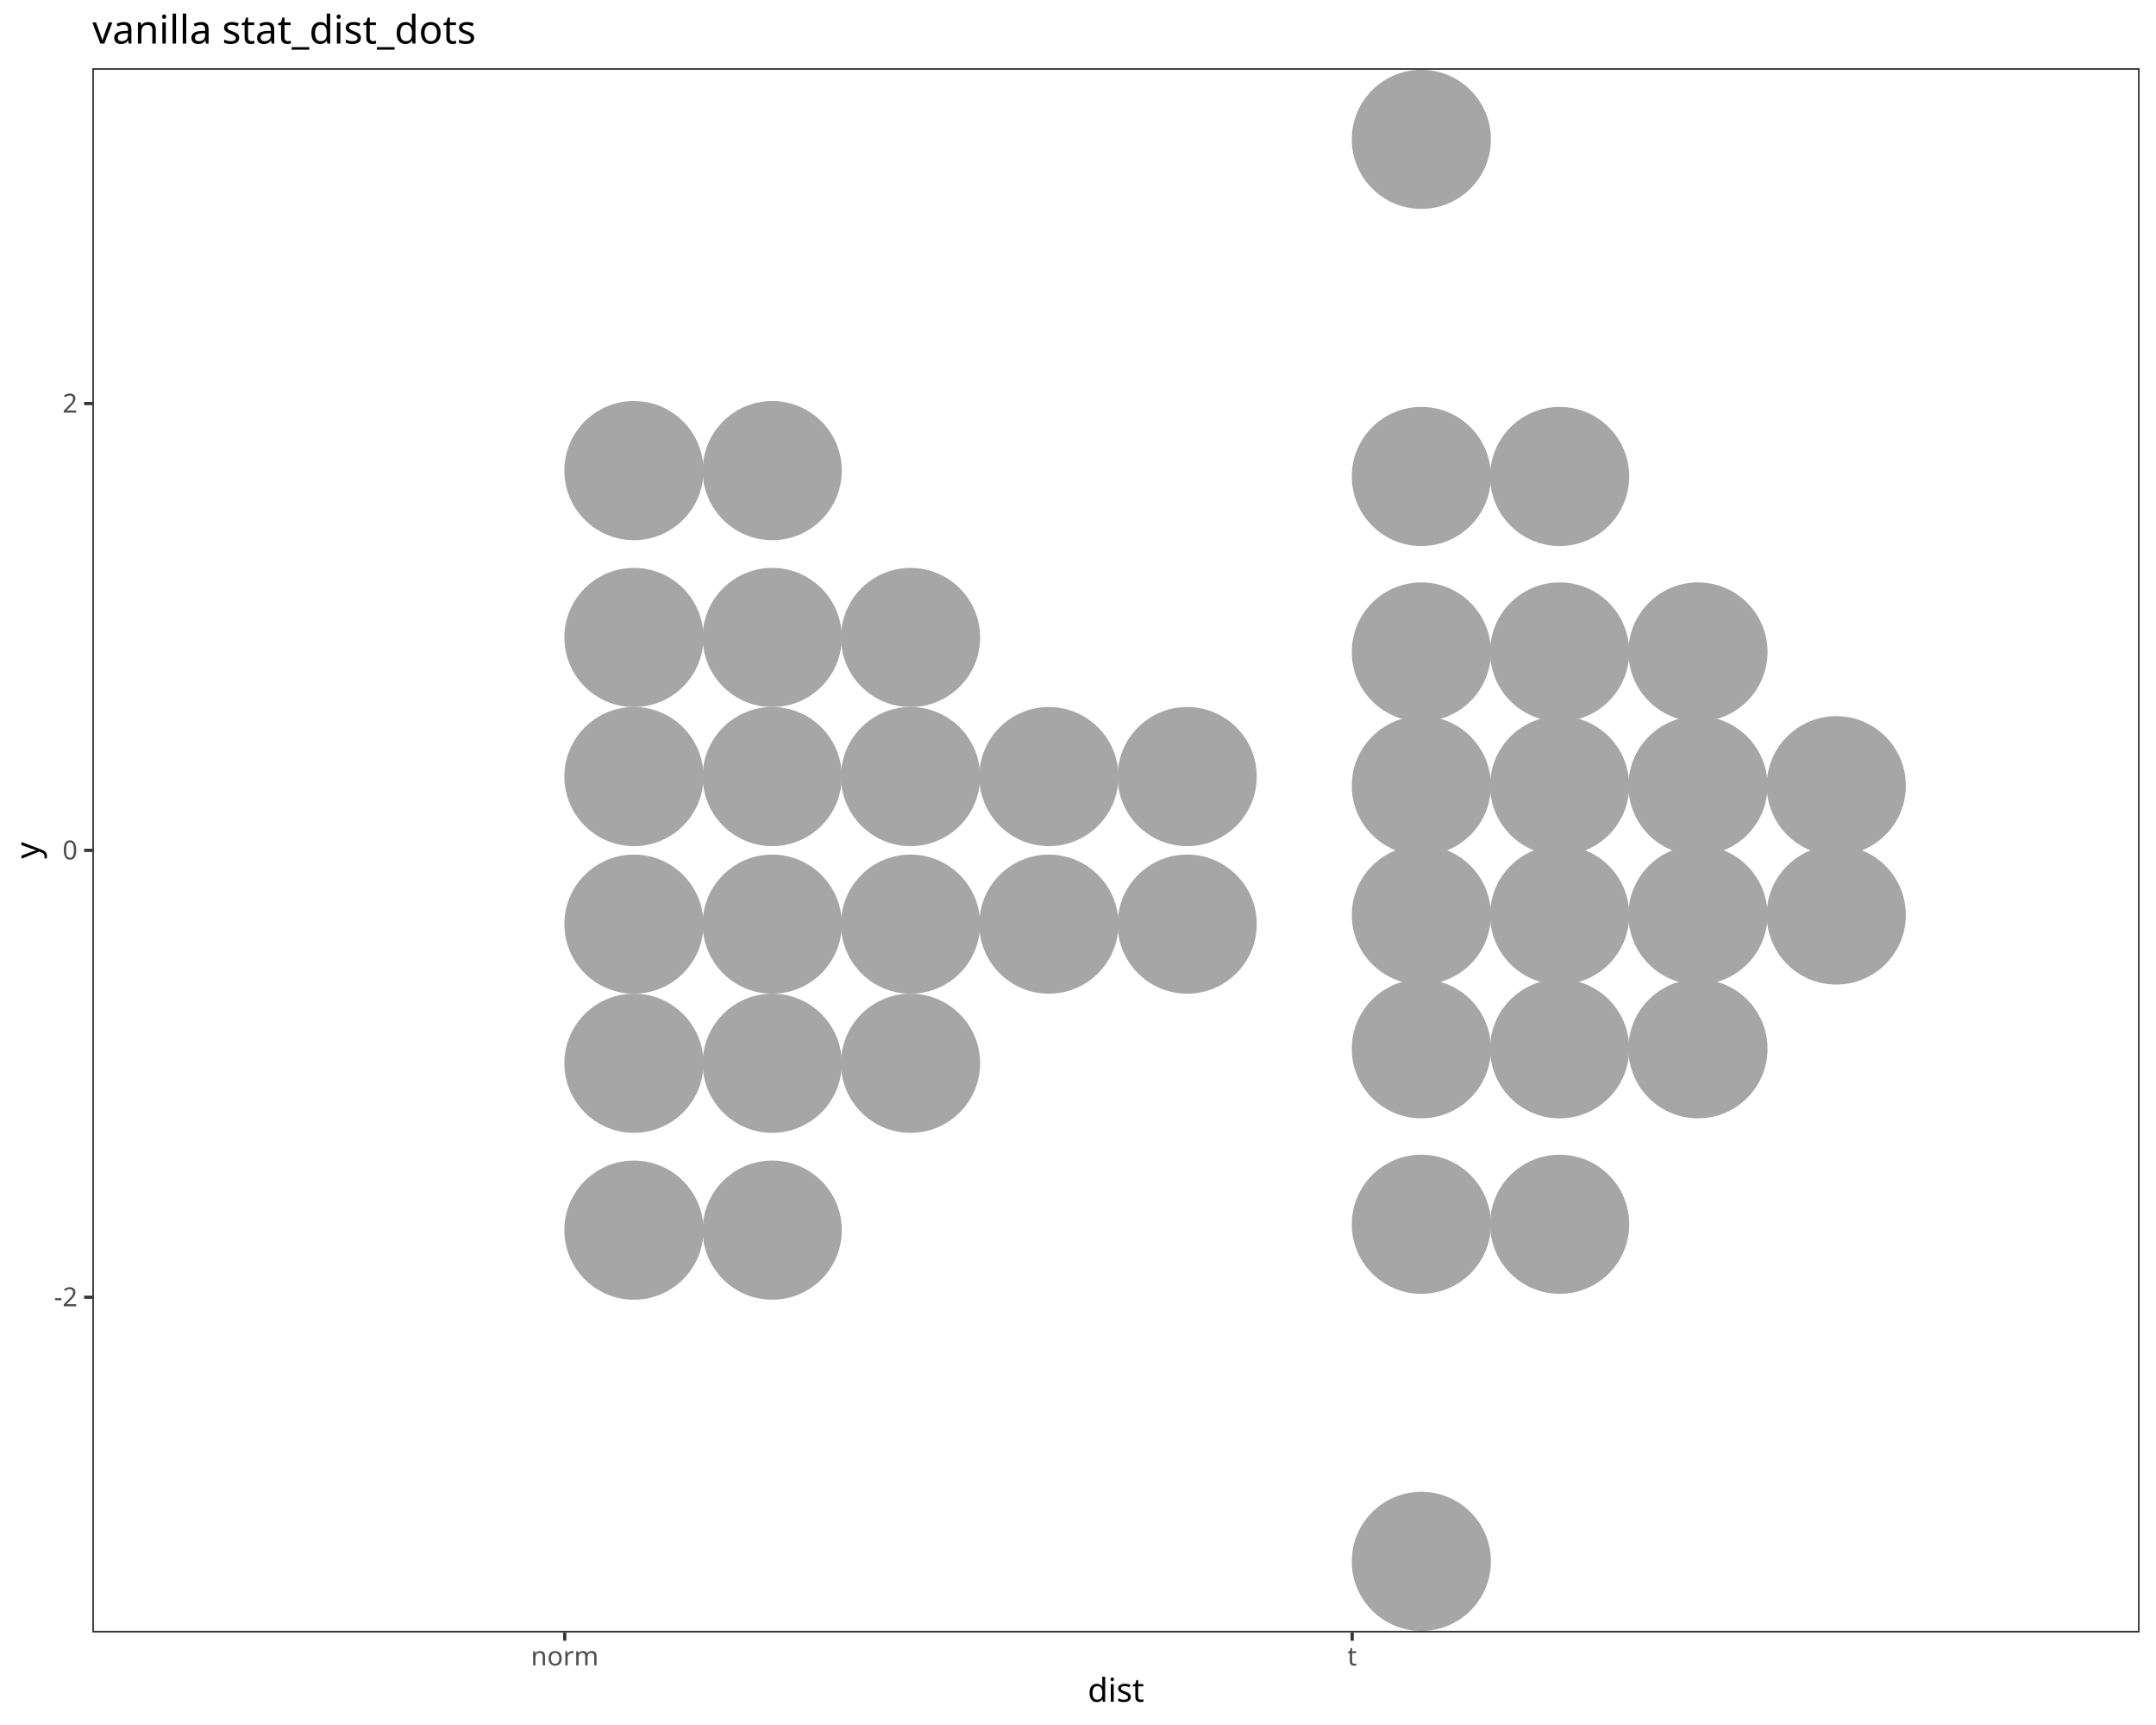
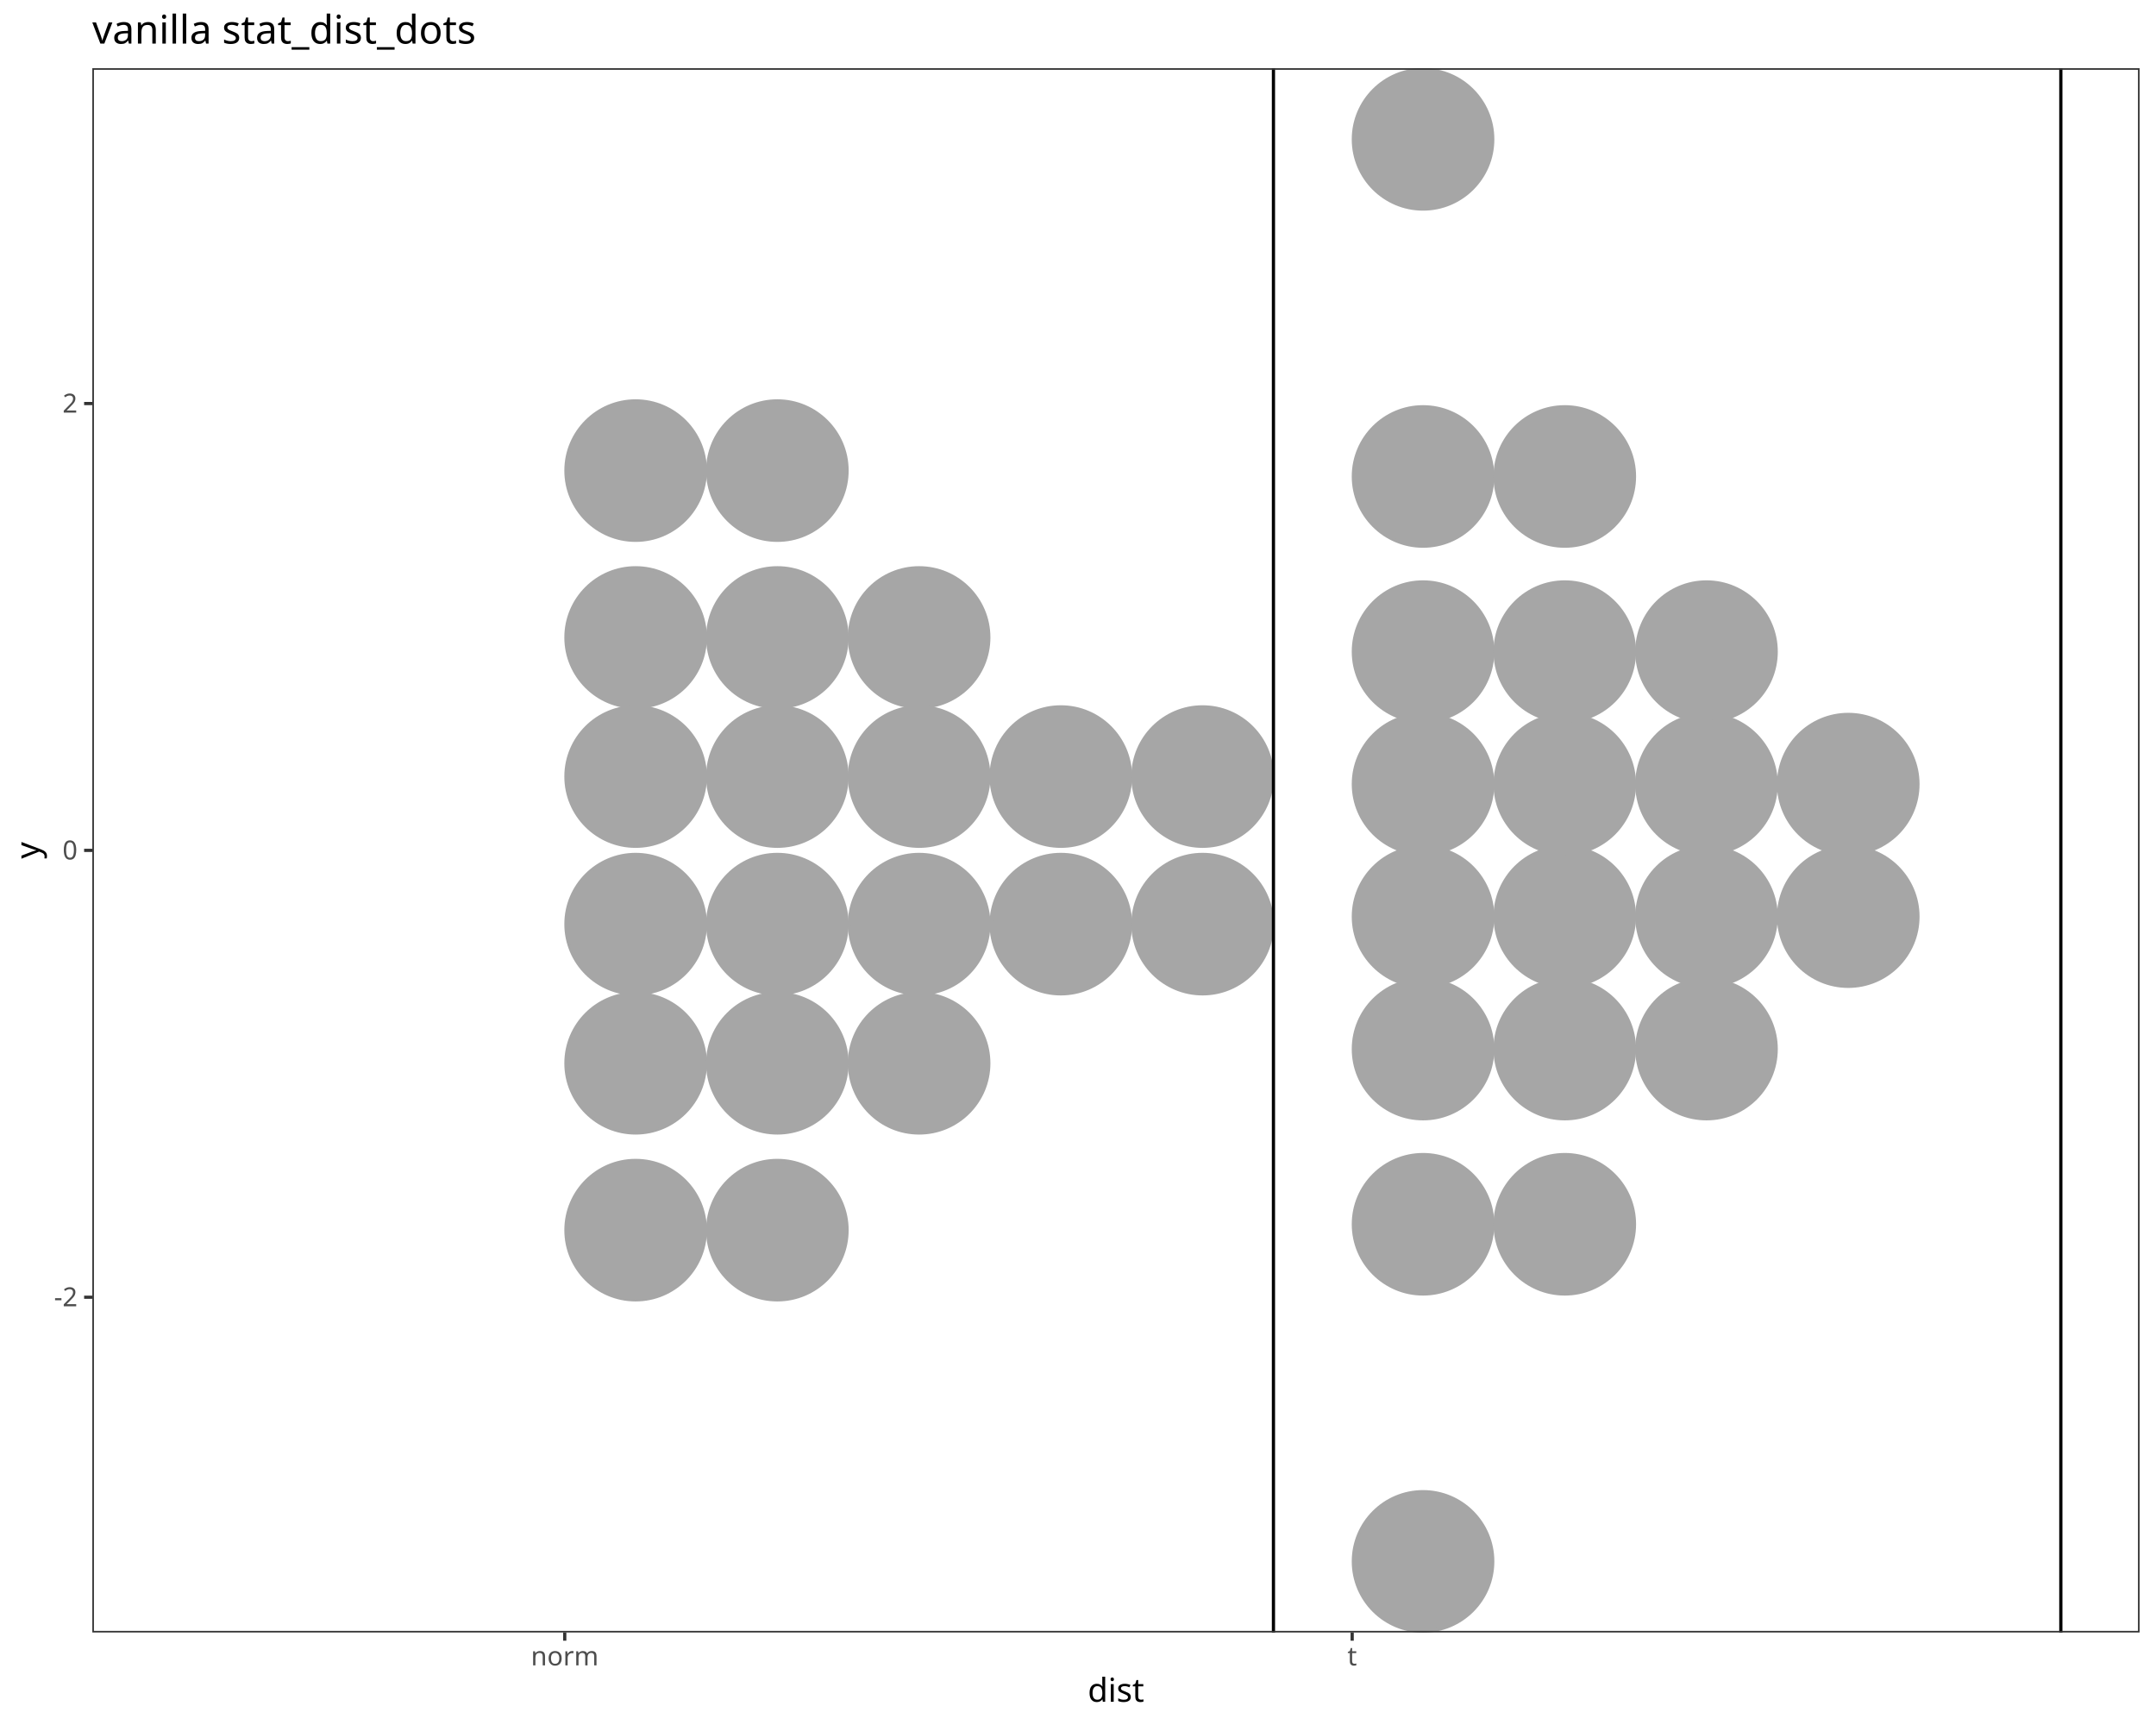
<svg xmlns="http://www.w3.org/2000/svg" class="svglite" data-engine-version="2.0" width="720.00pt" height="576.00pt" viewBox="0 0 720.00 576.00">
  <defs>
    <style type="text/css">
    .svglite line, .svglite polyline, .svglite polygon, .svglite path, .svglite rect, .svglite circle {
      fill: none;
      stroke: #000000;
      stroke-linecap: round;
      stroke-linejoin: round;
      stroke-miterlimit: 10.00;
    }
  </style>
  </defs>
  <rect width="100%" height="100%" style="stroke: none; fill: #FFFFFF;" />
  <defs>
    <clipPath id="cpMC4wMHw3MjAuMDB8MC4wMHw1NzYuMDA=">
      <rect x="0.00" y="0.00" width="720.00" height="576.00" />
    </clipPath>
  </defs>
  <g clip-path="url(#cpMC4wMHw3MjAuMDB8MC4wMHw1NzYuMDA=)">
    <rect x="0.00" y="0.00" width="720.00" height="576.00" style="stroke-width: 1.07; stroke: #FFFFFF; fill: #FFFFFF;" />
  </g>
  <defs>
    <clipPath id="cpMzAuODN8NzE0LjUyfDIyLjc4fDU0NS4xMQ==">
      <rect x="30.83" y="22.78" width="683.69" height="522.33" />
    </clipPath>
  </defs>
  <g clip-path="url(#cpMzAuODN8NzE0LjUyfDIyLjc4fDU0NS4xMQ==)">
    <rect x="30.83" y="22.78" width="683.69" height="522.33" style="stroke-width: 1.07; stroke: none; fill: #FFFFFF;" />
-     <circle cx="211.70" cy="410.76" r="22.70" style="stroke-width: 1.06; stroke: #A6A6A6; fill: #A6A6A6;" />
-     <circle cx="257.89" cy="410.76" r="22.70" style="stroke-width: 1.06; stroke: #A6A6A6; fill: #A6A6A6;" />
-     <circle cx="211.70" cy="355.04" r="22.70" style="stroke-width: 1.06; stroke: #A6A6A6; fill: #A6A6A6;" />
-     <circle cx="257.89" cy="355.04" r="22.70" style="stroke-width: 1.06; stroke: #A6A6A6; fill: #A6A6A6;" />
-     <circle cx="304.08" cy="355.04" r="22.70" style="stroke-width: 1.06; stroke: #A6A6A6; fill: #A6A6A6;" />
-     <circle cx="211.70" cy="308.58" r="22.70" style="stroke-width: 1.06; stroke: #A6A6A6; fill: #A6A6A6;" />
-     <circle cx="257.89" cy="308.58" r="22.70" style="stroke-width: 1.06; stroke: #A6A6A6; fill: #A6A6A6;" />
-     <circle cx="304.08" cy="308.58" r="22.70" style="stroke-width: 1.06; stroke: #A6A6A6; fill: #A6A6A6;" />
-     <circle cx="350.27" cy="308.58" r="22.70" style="stroke-width: 1.06; stroke: #A6A6A6; fill: #A6A6A6;" />
-     <circle cx="396.46" cy="308.58" r="22.70" style="stroke-width: 1.06; stroke: #A6A6A6; fill: #A6A6A6;" />
-     <circle cx="211.70" cy="259.31" r="22.70" style="stroke-width: 1.06; stroke: #A6A6A6; fill: #A6A6A6;" />
-     <circle cx="257.89" cy="259.31" r="22.70" style="stroke-width: 1.06; stroke: #A6A6A6; fill: #A6A6A6;" />
-     <circle cx="304.08" cy="259.31" r="22.70" style="stroke-width: 1.06; stroke: #A6A6A6; fill: #A6A6A6;" />
-     <circle cx="350.27" cy="259.31" r="22.70" style="stroke-width: 1.06; stroke: #A6A6A6; fill: #A6A6A6;" />
-     <circle cx="396.46" cy="259.31" r="22.70" style="stroke-width: 1.06; stroke: #A6A6A6; fill: #A6A6A6;" />
-     <circle cx="211.70" cy="212.86" r="22.70" style="stroke-width: 1.06; stroke: #A6A6A6; fill: #A6A6A6;" />
-     <circle cx="257.89" cy="212.86" r="22.70" style="stroke-width: 1.06; stroke: #A6A6A6; fill: #A6A6A6;" />
-     <circle cx="304.08" cy="212.86" r="22.70" style="stroke-width: 1.06; stroke: #A6A6A6; fill: #A6A6A6;" />
-     <circle cx="211.70" cy="157.14" r="22.70" style="stroke-width: 1.06; stroke: #A6A6A6; fill: #A6A6A6;" />
-     <circle cx="257.89" cy="157.14" r="22.70" style="stroke-width: 1.06; stroke: #A6A6A6; fill: #A6A6A6;" />
-     <circle cx="474.66" cy="521.37" r="22.70" style="stroke-width: 1.06; stroke: #A6A6A6; fill: #A6A6A6;" />
-     <circle cx="474.66" cy="408.80" r="22.70" style="stroke-width: 1.06; stroke: #A6A6A6; fill: #A6A6A6;" />
-     <circle cx="520.85" cy="408.80" r="22.70" style="stroke-width: 1.06; stroke: #A6A6A6; fill: #A6A6A6;" />
-     <circle cx="474.66" cy="350.20" r="22.70" style="stroke-width: 1.06; stroke: #A6A6A6; fill: #A6A6A6;" />
-     <circle cx="520.85" cy="350.20" r="22.70" style="stroke-width: 1.06; stroke: #A6A6A6; fill: #A6A6A6;" />
-     <circle cx="567.04" cy="350.20" r="22.70" style="stroke-width: 1.06; stroke: #A6A6A6; fill: #A6A6A6;" />
-     <circle cx="474.66" cy="305.53" r="22.70" style="stroke-width: 1.06; stroke: #A6A6A6; fill: #A6A6A6;" />
-     <circle cx="520.85" cy="305.53" r="22.70" style="stroke-width: 1.06; stroke: #A6A6A6; fill: #A6A6A6;" />
-     <circle cx="567.04" cy="305.53" r="22.70" style="stroke-width: 1.06; stroke: #A6A6A6; fill: #A6A6A6;" />
-     <circle cx="613.23" cy="305.53" r="22.70" style="stroke-width: 1.06; stroke: #A6A6A6; fill: #A6A6A6;" />
-     <circle cx="474.66" cy="262.36" r="22.70" style="stroke-width: 1.06; stroke: #A6A6A6; fill: #A6A6A6;" />
-     <circle cx="520.85" cy="262.36" r="22.70" style="stroke-width: 1.06; stroke: #A6A6A6; fill: #A6A6A6;" />
-     <circle cx="567.04" cy="262.36" r="22.70" style="stroke-width: 1.06; stroke: #A6A6A6; fill: #A6A6A6;" />
-     <circle cx="613.23" cy="262.36" r="22.70" style="stroke-width: 1.06; stroke: #A6A6A6; fill: #A6A6A6;" />
-     <circle cx="474.66" cy="217.70" r="22.70" style="stroke-width: 1.06; stroke: #A6A6A6; fill: #A6A6A6;" />
-     <circle cx="520.85" cy="217.70" r="22.70" style="stroke-width: 1.06; stroke: #A6A6A6; fill: #A6A6A6;" />
-     <circle cx="567.04" cy="217.70" r="22.70" style="stroke-width: 1.06; stroke: #A6A6A6; fill: #A6A6A6;" />
-     <circle cx="474.66" cy="159.10" r="22.70" style="stroke-width: 1.06; stroke: #A6A6A6; fill: #A6A6A6;" />
-     <circle cx="520.85" cy="159.10" r="22.70" style="stroke-width: 1.06; stroke: #A6A6A6; fill: #A6A6A6;" />
-     <circle cx="474.66" cy="46.53" r="22.70" style="stroke-width: 1.06; stroke: #A6A6A6; fill: #A6A6A6;" />
+     <circle cx="212.27" cy="410.76" r="23.28" style="stroke-width: 1.06; stroke: #A6A6A6; fill: #A6A6A6;" />
+     <circle cx="259.60" cy="410.76" r="23.28" style="stroke-width: 1.06; stroke: #A6A6A6; fill: #A6A6A6;" />
+     <circle cx="212.27" cy="355.04" r="23.28" style="stroke-width: 1.06; stroke: #A6A6A6; fill: #A6A6A6;" />
+     <circle cx="259.60" cy="355.04" r="23.28" style="stroke-width: 1.06; stroke: #A6A6A6; fill: #A6A6A6;" />
+     <circle cx="306.94" cy="355.04" r="23.28" style="stroke-width: 1.06; stroke: #A6A6A6; fill: #A6A6A6;" />
+     <circle cx="212.27" cy="308.58" r="23.28" style="stroke-width: 1.06; stroke: #A6A6A6; fill: #A6A6A6;" />
+     <circle cx="259.60" cy="308.58" r="23.28" style="stroke-width: 1.06; stroke: #A6A6A6; fill: #A6A6A6;" />
+     <circle cx="306.94" cy="308.58" r="23.28" style="stroke-width: 1.06; stroke: #A6A6A6; fill: #A6A6A6;" />
+     <circle cx="354.27" cy="308.58" r="23.28" style="stroke-width: 1.06; stroke: #A6A6A6; fill: #A6A6A6;" />
+     <circle cx="401.60" cy="308.58" r="23.28" style="stroke-width: 1.06; stroke: #A6A6A6; fill: #A6A6A6;" />
+     <circle cx="212.27" cy="259.31" r="23.28" style="stroke-width: 1.06; stroke: #A6A6A6; fill: #A6A6A6;" />
+     <circle cx="259.60" cy="259.31" r="23.28" style="stroke-width: 1.06; stroke: #A6A6A6; fill: #A6A6A6;" />
+     <circle cx="306.94" cy="259.31" r="23.28" style="stroke-width: 1.06; stroke: #A6A6A6; fill: #A6A6A6;" />
+     <circle cx="354.27" cy="259.31" r="23.28" style="stroke-width: 1.06; stroke: #A6A6A6; fill: #A6A6A6;" />
+     <circle cx="401.60" cy="259.31" r="23.28" style="stroke-width: 1.06; stroke: #A6A6A6; fill: #A6A6A6;" />
+     <circle cx="212.27" cy="212.86" r="23.28" style="stroke-width: 1.06; stroke: #A6A6A6; fill: #A6A6A6;" />
+     <circle cx="259.60" cy="212.86" r="23.28" style="stroke-width: 1.06; stroke: #A6A6A6; fill: #A6A6A6;" />
+     <circle cx="306.94" cy="212.86" r="23.28" style="stroke-width: 1.06; stroke: #A6A6A6; fill: #A6A6A6;" />
+     <circle cx="212.27" cy="157.14" r="23.28" style="stroke-width: 1.06; stroke: #A6A6A6; fill: #A6A6A6;" />
+     <circle cx="259.60" cy="157.14" r="23.28" style="stroke-width: 1.06; stroke: #A6A6A6; fill: #A6A6A6;" />
+     <circle cx="475.23" cy="521.37" r="23.28" style="stroke-width: 1.06; stroke: #A6A6A6; fill: #A6A6A6;" />
+     <circle cx="475.23" cy="408.80" r="23.28" style="stroke-width: 1.06; stroke: #A6A6A6; fill: #A6A6A6;" />
+     <circle cx="522.56" cy="408.80" r="23.28" style="stroke-width: 1.06; stroke: #A6A6A6; fill: #A6A6A6;" />
+     <circle cx="475.23" cy="350.30" r="23.28" style="stroke-width: 1.06; stroke: #A6A6A6; fill: #A6A6A6;" />
+     <circle cx="522.56" cy="350.30" r="23.28" style="stroke-width: 1.06; stroke: #A6A6A6; fill: #A6A6A6;" />
+     <circle cx="569.89" cy="350.30" r="23.28" style="stroke-width: 1.06; stroke: #A6A6A6; fill: #A6A6A6;" />
+     <circle cx="475.23" cy="306.07" r="23.28" style="stroke-width: 1.06; stroke: #A6A6A6; fill: #A6A6A6;" />
+     <circle cx="522.56" cy="306.07" r="23.28" style="stroke-width: 1.06; stroke: #A6A6A6; fill: #A6A6A6;" />
+     <circle cx="569.89" cy="306.07" r="23.28" style="stroke-width: 1.06; stroke: #A6A6A6; fill: #A6A6A6;" />
+     <circle cx="617.23" cy="306.07" r="23.28" style="stroke-width: 1.06; stroke: #A6A6A6; fill: #A6A6A6;" />
+     <circle cx="475.23" cy="261.83" r="23.28" style="stroke-width: 1.06; stroke: #A6A6A6; fill: #A6A6A6;" />
+     <circle cx="522.56" cy="261.83" r="23.28" style="stroke-width: 1.06; stroke: #A6A6A6; fill: #A6A6A6;" />
+     <circle cx="569.89" cy="261.83" r="23.28" style="stroke-width: 1.06; stroke: #A6A6A6; fill: #A6A6A6;" />
+     <circle cx="617.23" cy="261.83" r="23.28" style="stroke-width: 1.06; stroke: #A6A6A6; fill: #A6A6A6;" />
+     <circle cx="475.23" cy="217.59" r="23.28" style="stroke-width: 1.06; stroke: #A6A6A6; fill: #A6A6A6;" />
+     <circle cx="522.56" cy="217.59" r="23.28" style="stroke-width: 1.06; stroke: #A6A6A6; fill: #A6A6A6;" />
+     <circle cx="569.89" cy="217.59" r="23.28" style="stroke-width: 1.06; stroke: #A6A6A6; fill: #A6A6A6;" />
+     <circle cx="475.23" cy="159.10" r="23.28" style="stroke-width: 1.06; stroke: #A6A6A6; fill: #A6A6A6;" />
+     <circle cx="522.56" cy="159.10" r="23.28" style="stroke-width: 1.06; stroke: #A6A6A6; fill: #A6A6A6;" />
+     <circle cx="475.23" cy="46.53" r="23.28" style="stroke-width: 1.06; stroke: #A6A6A6; fill: #A6A6A6;" />
+     <line x1="425.27" y1="545.11" x2="425.27" y2="22.78" style="stroke-width: 1.07; stroke-linecap: butt;" />
+     <line x1="688.22" y1="545.11" x2="688.22" y2="22.78" style="stroke-width: 1.07; stroke-linecap: butt;" />
    <rect x="30.83" y="22.78" width="683.69" height="522.33" style="stroke-width: 1.07; stroke: #333333;" />
  </g>
  <g clip-path="url(#cpMC4wMHw3MjAuMDB8MC4wMHw1NzYuMDA=)">
    <text x="25.90" y="436.18" text-anchor="end" style="font-size: 8.80px; fill: #4D4D4D; font-family: sans;" textLength="7.82px" lengthAdjust="spacingAndGlyphs">-2</text>
    <text x="25.90" y="286.98" text-anchor="end" style="font-size: 8.80px; fill: #4D4D4D; font-family: sans;" textLength="4.89px" lengthAdjust="spacingAndGlyphs">0</text>
    <text x="25.90" y="137.77" text-anchor="end" style="font-size: 8.80px; fill: #4D4D4D; font-family: sans;" textLength="4.89px" lengthAdjust="spacingAndGlyphs">2</text>
    <polyline points="28.09,433.16 30.83,433.16 " style="stroke-width: 1.07; stroke: #333333; stroke-linecap: butt;" />
    <polyline points="28.09,283.95 30.83,283.95 " style="stroke-width: 1.07; stroke: #333333; stroke-linecap: butt;" />
    <polyline points="28.09,134.74 30.83,134.74 " style="stroke-width: 1.07; stroke: #333333; stroke-linecap: butt;" />
    <polyline points="188.60,547.85 188.60,545.11 " style="stroke-width: 1.07; stroke: #333333; stroke-linecap: butt;" />
    <polyline points="451.56,547.85 451.56,545.11 " style="stroke-width: 1.07; stroke: #333333; stroke-linecap: butt;" />
    <text x="188.60" y="556.10" text-anchor="middle" style="font-size: 8.80px; fill: #4D4D4D; font-family: sans;" textLength="20.05px" lengthAdjust="spacingAndGlyphs">norm</text>
    <text x="451.56" y="556.10" text-anchor="middle" style="font-size: 8.80px; fill: #4D4D4D; font-family: sans;" textLength="2.44px" lengthAdjust="spacingAndGlyphs">t</text>
    <text x="372.67" y="568.24" text-anchor="middle" style="font-size: 11.00px; font-family: sans;" textLength="17.12px" lengthAdjust="spacingAndGlyphs">dist</text>
    <text transform="translate(13.05,283.95) rotate(-90)" text-anchor="middle" style="font-size: 11.00px; font-family: sans;" textLength="5.50px" lengthAdjust="spacingAndGlyphs">y</text>
    <text x="30.83" y="14.56" style="font-size: 13.20px; font-family: sans;" textLength="122.55px" lengthAdjust="spacingAndGlyphs">vanilla stat_dist_dots</text>
  </g>
</svg>
